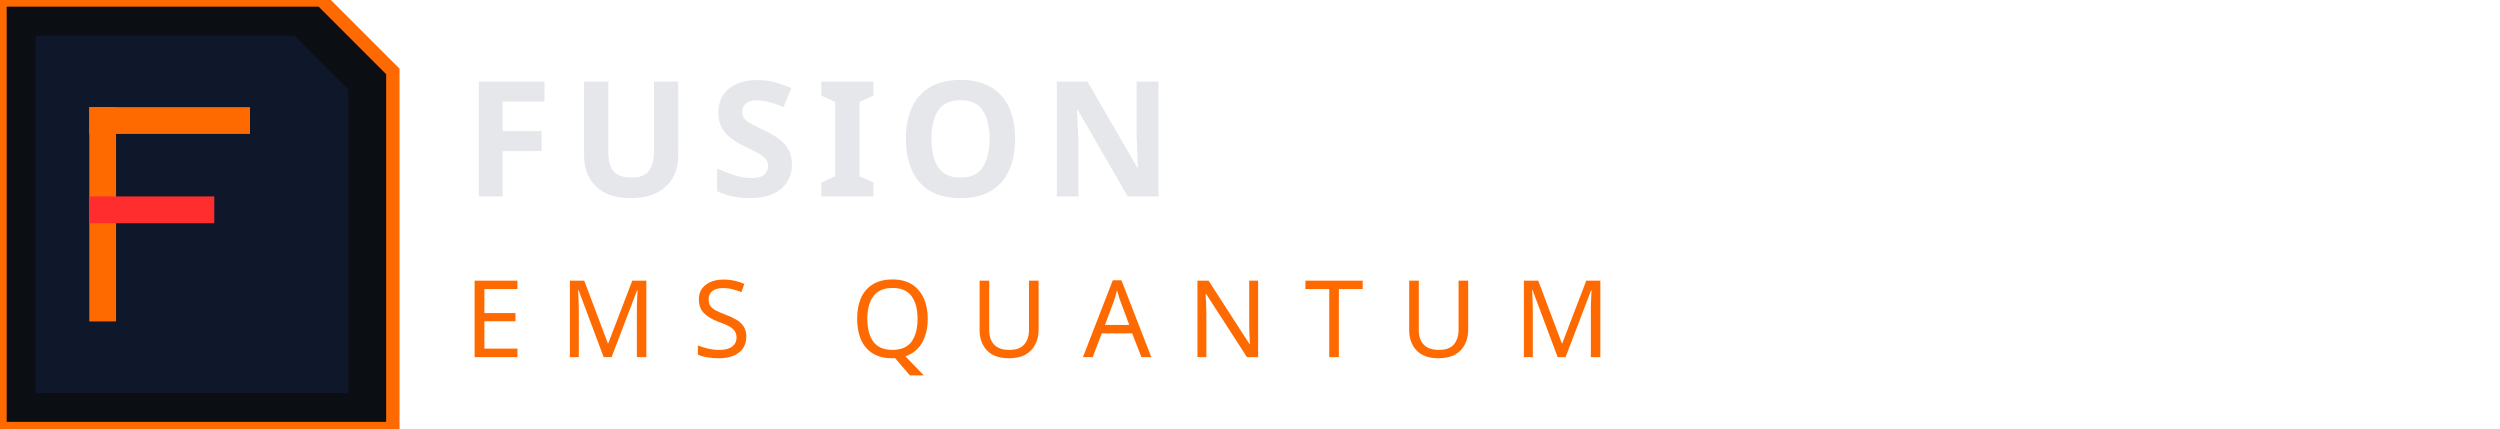
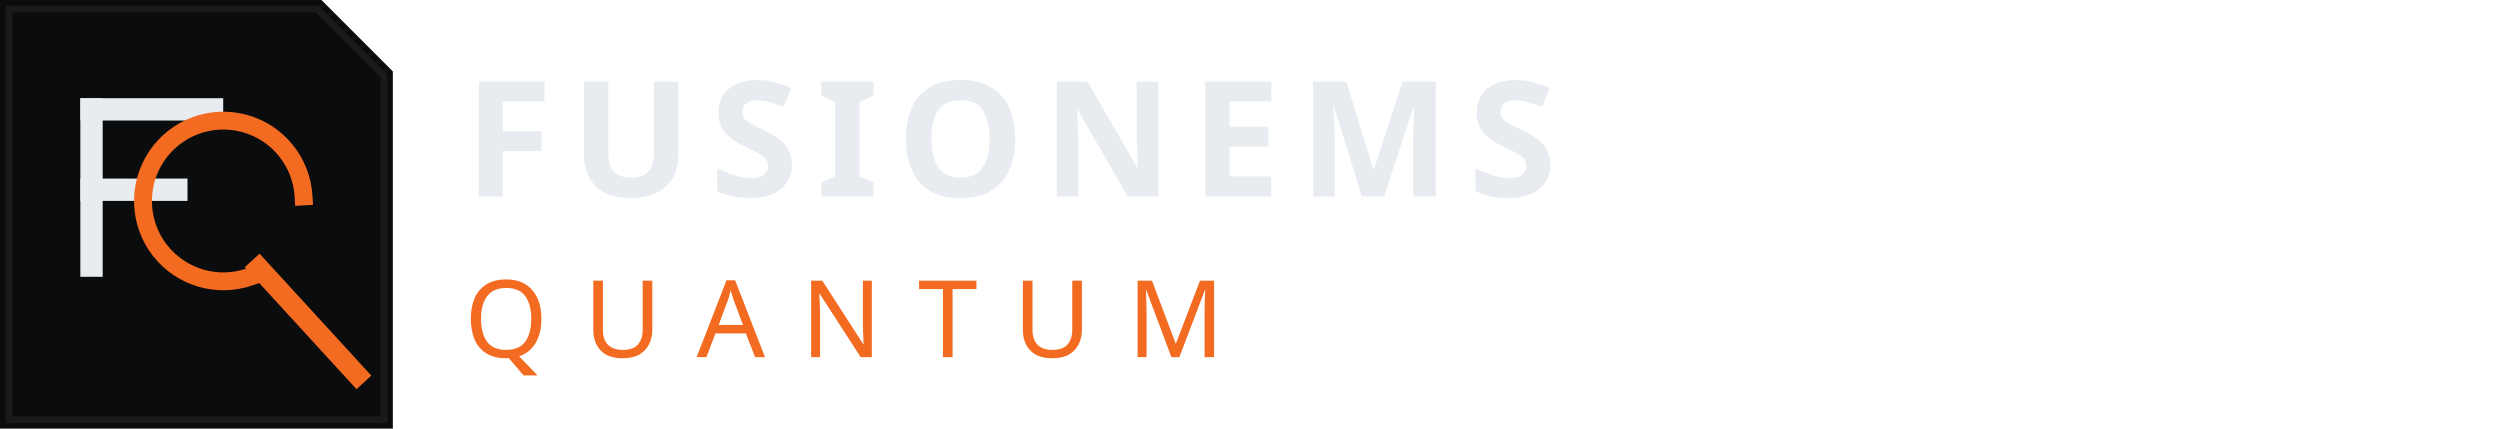
<svg xmlns="http://www.w3.org/2000/svg" viewBox="0 0 280 48" fill="none">
-   <polygon points="0,0 36,0 44,8 44,48 0,48" fill="#0B0F14" stroke="#FF6A00" stroke-width="1.5" />
-   <polygon points="4,4 33,4 39,10 39,44 4,44" fill="#0F172A" />
-   <rect x="10" y="12" width="18" height="3" fill="#FF6A00" />
-   <rect x="10" y="12" width="3" height="24" fill="#FF6A00" />
-   <rect x="10" y="22" width="14" height="3" fill="#FF2D2D" />
-   <text x="52" y="22" font-family="'Barlow Condensed','Barlow',system-ui,sans-serif" font-size="18" font-weight="700" letter-spacing="2" fill="#E5E7EB">FUSION</text>
-   <text x="52" y="40" font-family="'Barlow Condensed','Barlow',system-ui,sans-serif" font-size="12" font-weight="500" letter-spacing="4" fill="#FF6A00">EMS QUANTUM</text>
+   <path d="M0 0H36L44 8V48H0V0Z" fill="#0A0C0E" />
+   <path d="M1 1H35.5L43 8.5V47H1V1Z" fill="none" stroke="rgba(255,255,255,0.06)" stroke-width="0.75" />
+   <rect x="9" y="11" width="16" height="2.5" fill="#E8ECF0" />
+   <rect x="9" y="11" width="2.5" height="20" fill="#E8ECF0" />
+   <rect x="9" y="20" width="12" height="2.5" fill="#E8ECF0" />
+   <path d="M34 22A9 9 0 1 0 28 31" stroke="#F36A21" stroke-width="2" fill="none" stroke-linecap="square" />
+   <path d="M29 30L40 42" stroke="#F36A21" stroke-width="2.25" stroke-linecap="square" />
+   <text x="52" y="22" font-family="'Barlow Condensed','Barlow',system-ui,sans-serif" font-size="18" font-weight="700" letter-spacing="2" fill="#E8ECF0">FUSIONEMS</text>
+   <text x="52" y="40" font-family="'Barlow Condensed','Barlow',system-ui,sans-serif" font-size="12" font-weight="500" letter-spacing="4" fill="#F36A21">QUANTUM</text>
</svg>
